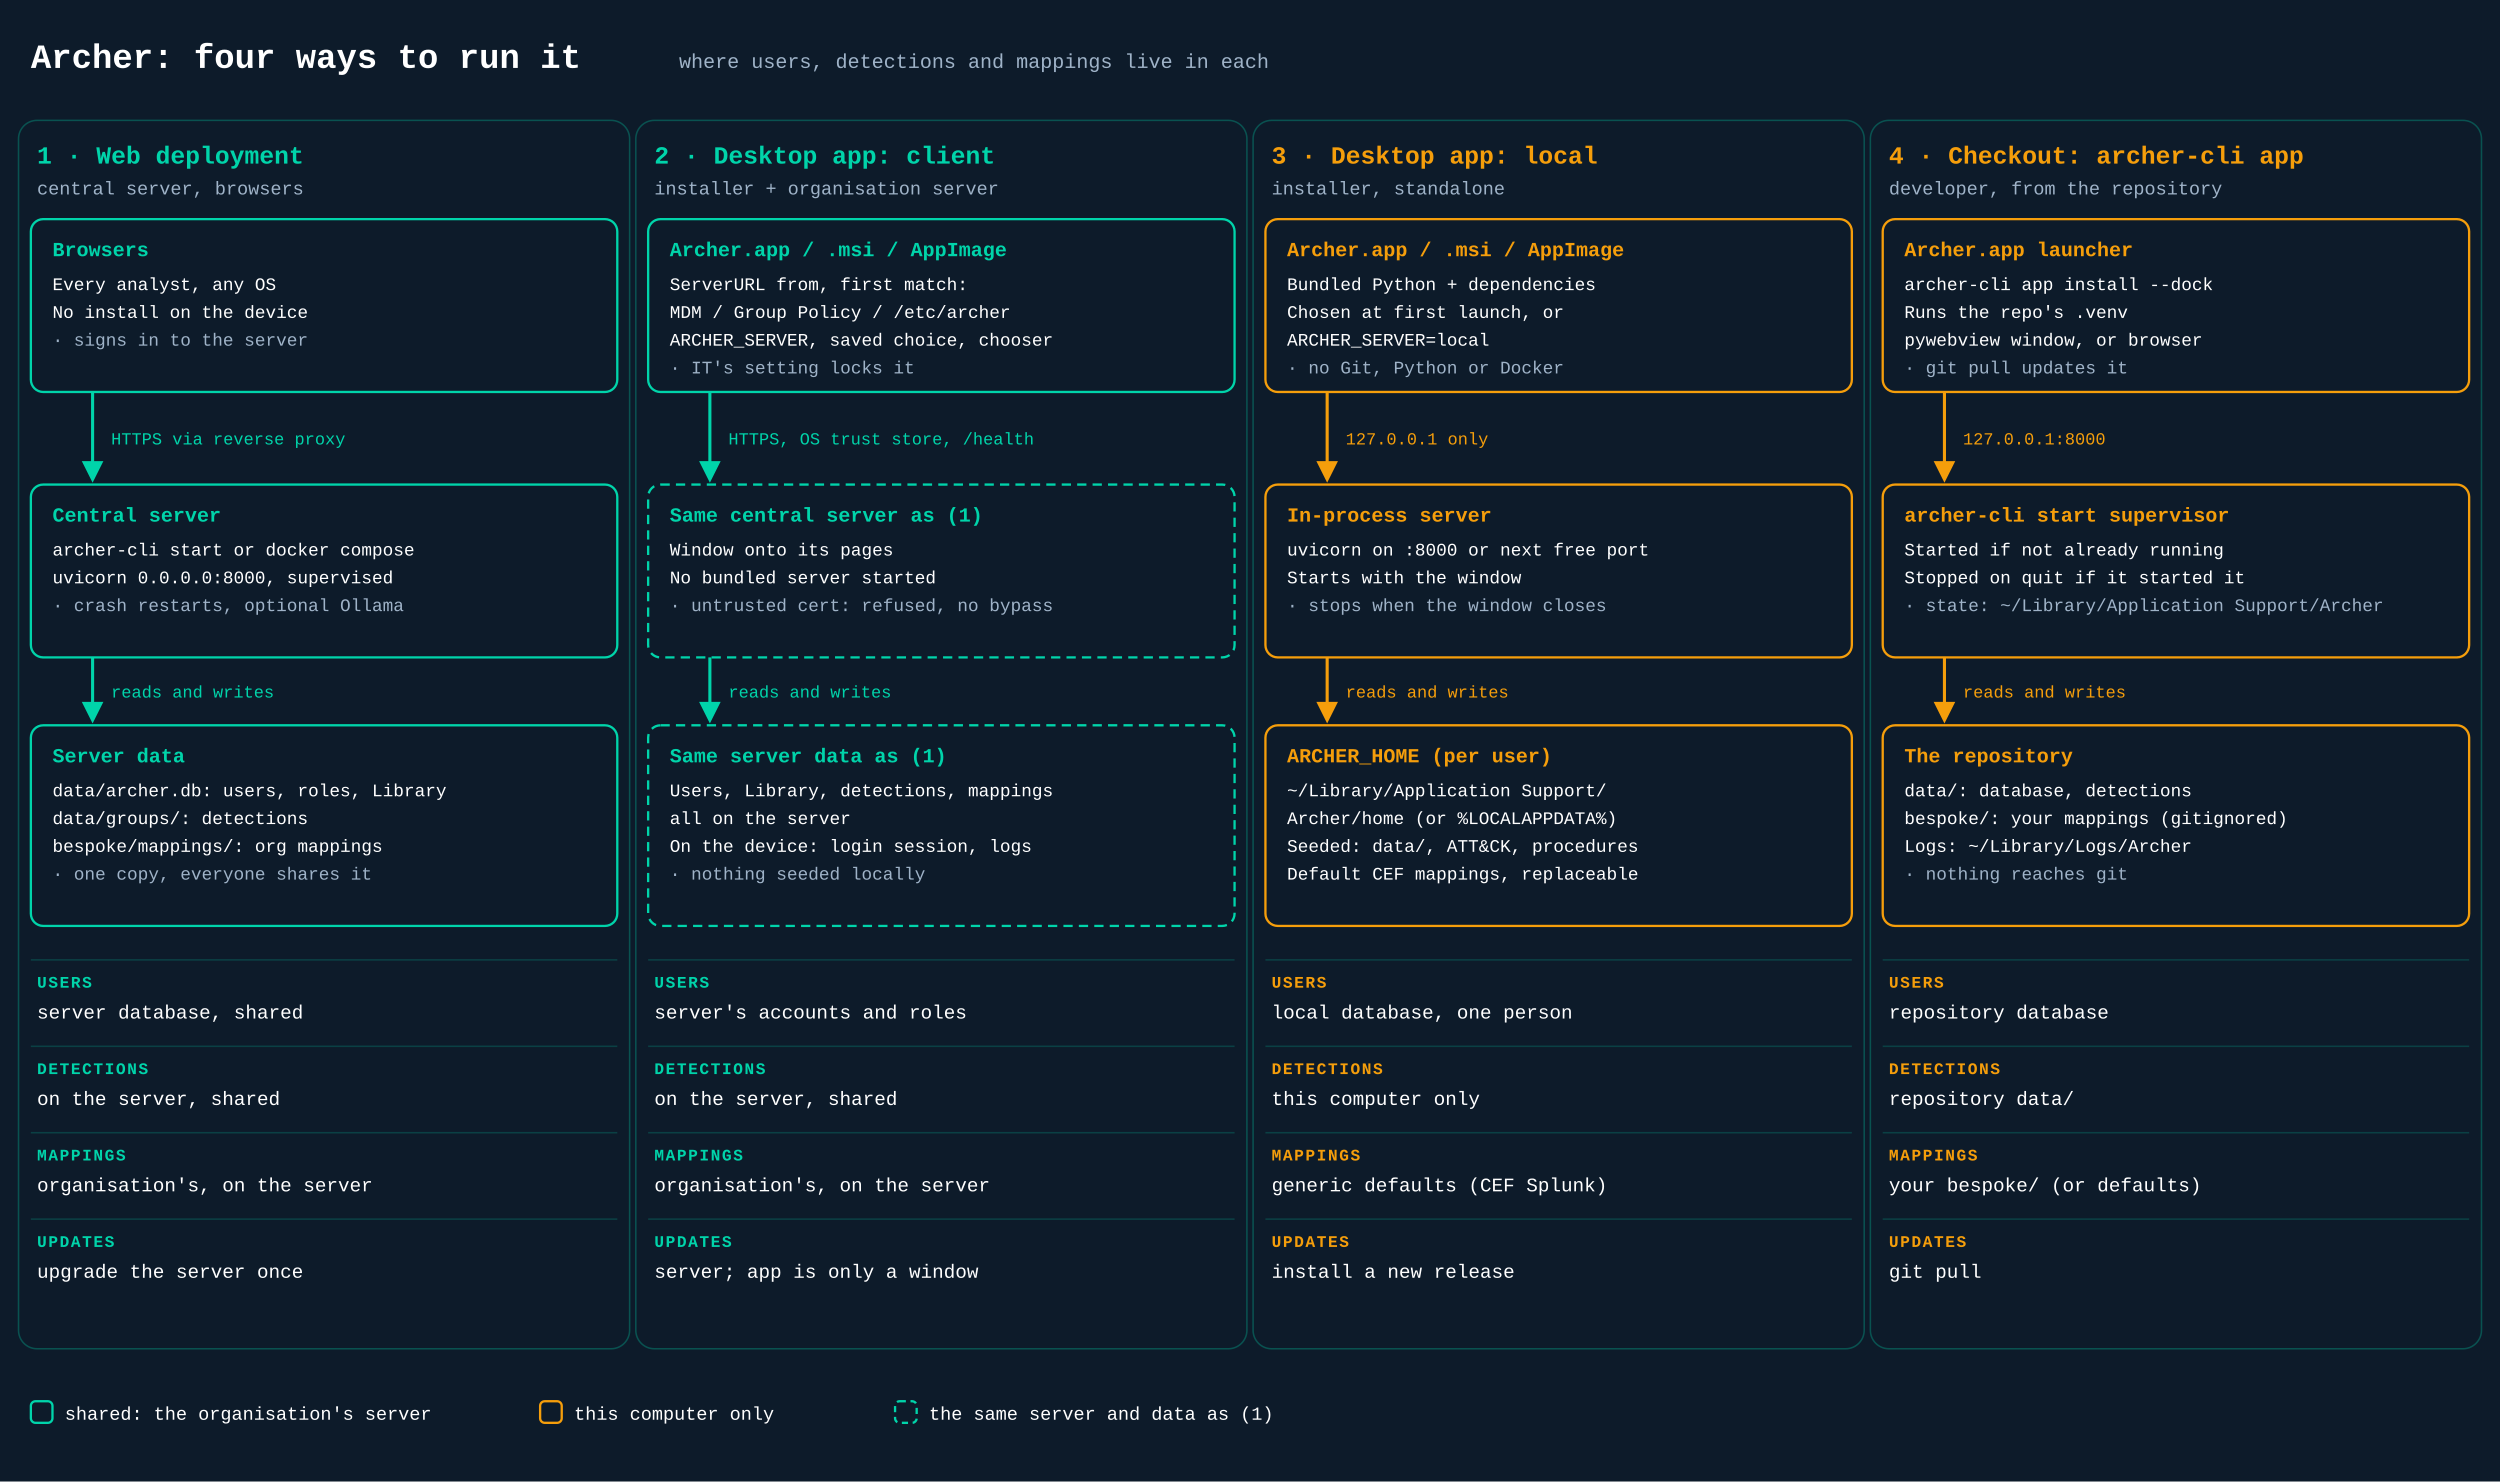
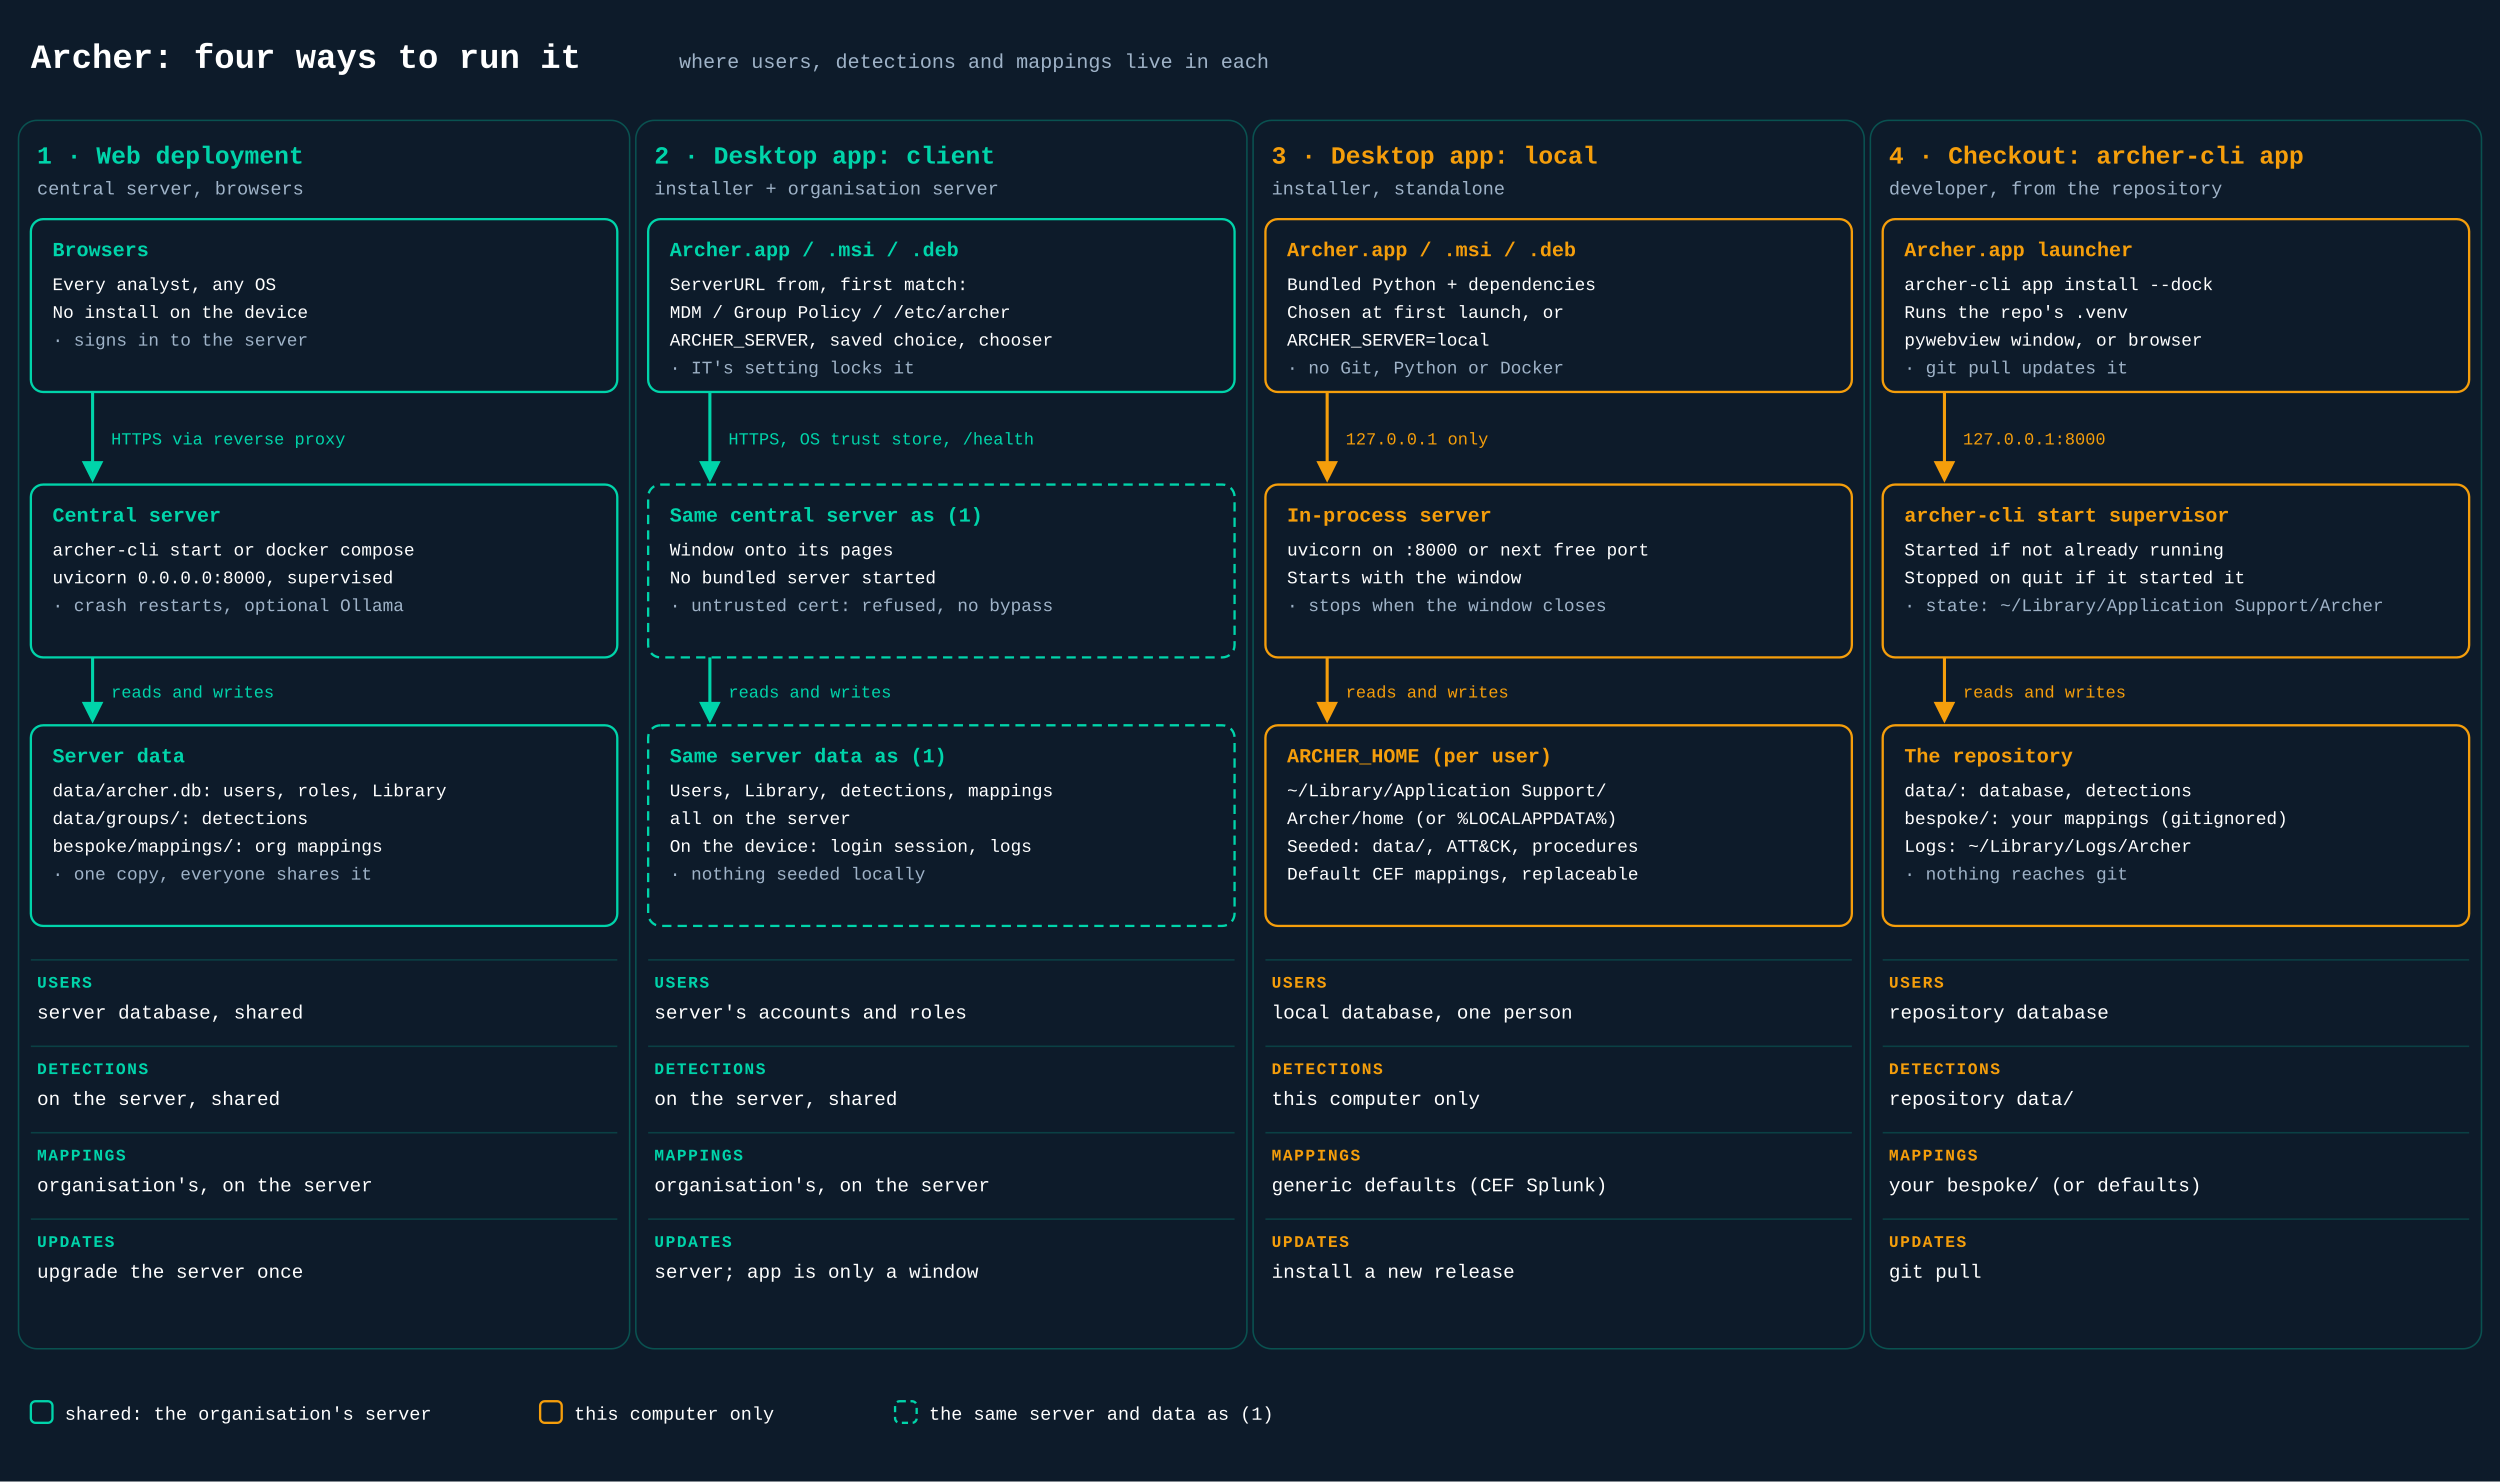
<svg xmlns="http://www.w3.org/2000/svg" viewBox="0 0 1620 960" font-family="'JetBrains Mono', 'Courier New', monospace">
  <defs>
    <marker id="t" viewBox="0 0 10 10" refX="8" refY="5" markerWidth="7" markerHeight="7" orient="auto">
      <path d="M0,0 L10,5 L0,10 z" fill="#00D4AA" />
    </marker>
    <marker id="a" viewBox="0 0 10 10" refX="8" refY="5" markerWidth="7" markerHeight="7" orient="auto">
      <path d="M0,0 L10,5 L0,10 z" fill="#F59E0B" />
    </marker>
  </defs>
  <rect width="1620" height="960" fill="#0D1B2A" />
  <text x="20" y="44" font-size="22" fill="#FFFFFF" font-weight="bold">Archer: four ways to run it</text>
  <text x="440" y="44" font-size="13" fill="#9FB3C8">where users, detections and mappings live in each</text>
  <rect x="12" y="78" width="396" height="796" rx="12" fill="none" stroke="rgba(0, 212, 170, 0.3)" stroke-width="1" />
  <text x="24" y="106" font-size="16" fill="#00D4AA" font-weight="bold" text-anchor="start">1 · Web deployment</text>
  <text x="24" y="126" font-size="12" fill="#9FB3C8" font-weight="normal" text-anchor="start">central server, browsers</text>
  <rect x="20" y="142" width="380" height="112" rx="8" fill="#0D1B2A" stroke="#00D4AA" stroke-width="1.5" />
  <text x="34" y="166" font-size="13" fill="#00D4AA" font-weight="bold" text-anchor="start">Browsers</text>
  <text x="34" y="188" font-size="11.5" fill="#FFFFFF" font-weight="normal" text-anchor="start">Every analyst, any OS</text>
  <text x="34" y="206" font-size="11.5" fill="#FFFFFF" font-weight="normal" text-anchor="start">No install on the device</text>
  <text x="34" y="224" font-size="11.5" fill="#9FB3C8" font-weight="normal" text-anchor="start">· signs in to the server</text>
  <line x1="60" y1="254" x2="60" y2="310" stroke="#00D4AA" stroke-width="2" marker-end="url(#t)" />
  <text x="72" y="288.0" font-size="11" fill="#00D4AA" font-weight="normal" text-anchor="start">HTTPS via reverse proxy</text>
  <rect x="20" y="314" width="380" height="112" rx="8" fill="#0D1B2A" stroke="#00D4AA" stroke-width="1.5" />
  <text x="34" y="338" font-size="13" fill="#00D4AA" font-weight="bold" text-anchor="start">Central server</text>
  <text x="34" y="360" font-size="11.5" fill="#FFFFFF" font-weight="normal" text-anchor="start">archer-cli start or docker compose</text>
  <text x="34" y="378" font-size="11.5" fill="#FFFFFF" font-weight="normal" text-anchor="start">uvicorn 0.0.0.0:8000, supervised</text>
  <text x="34" y="396" font-size="11.5" fill="#9FB3C8" font-weight="normal" text-anchor="start">· crash restarts, optional Ollama</text>
  <line x1="60" y1="426" x2="60" y2="466" stroke="#00D4AA" stroke-width="2" marker-end="url(#t)" />
  <text x="72" y="452.0" font-size="11" fill="#00D4AA" font-weight="normal" text-anchor="start">reads and writes</text>
  <rect x="20" y="470" width="380" height="130" rx="8" fill="#0D1B2A" stroke="#00D4AA" stroke-width="1.5" />
  <text x="34" y="494" font-size="13" fill="#00D4AA" font-weight="bold" text-anchor="start">Server data</text>
  <text x="34" y="516" font-size="11.5" fill="#FFFFFF" font-weight="normal" text-anchor="start">data/archer.db: users, roles, Library</text>
  <text x="34" y="534" font-size="11.5" fill="#FFFFFF" font-weight="normal" text-anchor="start">data/groups/: detections</text>
  <text x="34" y="552" font-size="11.5" fill="#FFFFFF" font-weight="normal" text-anchor="start">bespoke/mappings/: org mappings</text>
  <text x="34" y="570" font-size="11.5" fill="#9FB3C8" font-weight="normal" text-anchor="start">· one copy, everyone shares it</text>
  <line x1="20" y1="622" x2="400" y2="622" stroke="rgba(0, 212, 170, 0.2)" />
  <text x="24" y="640" font-size="10.5" fill="#00D4AA" font-weight="bold" text-anchor="start" letter-spacing="1">USERS</text>
  <text x="24" y="660" font-size="12.5" fill="#FFFFFF" font-weight="normal" text-anchor="start">server database, shared</text>
  <line x1="20" y1="678" x2="400" y2="678" stroke="rgba(0, 212, 170, 0.2)" />
  <text x="24" y="696" font-size="10.5" fill="#00D4AA" font-weight="bold" text-anchor="start" letter-spacing="1">DETECTIONS</text>
  <text x="24" y="716" font-size="12.5" fill="#FFFFFF" font-weight="normal" text-anchor="start">on the server, shared</text>
  <line x1="20" y1="734" x2="400" y2="734" stroke="rgba(0, 212, 170, 0.2)" />
  <text x="24" y="752" font-size="10.5" fill="#00D4AA" font-weight="bold" text-anchor="start" letter-spacing="1">MAPPINGS</text>
  <text x="24" y="772" font-size="12.5" fill="#FFFFFF" font-weight="normal" text-anchor="start">organisation's, on the server</text>
  <line x1="20" y1="790" x2="400" y2="790" stroke="rgba(0, 212, 170, 0.2)" />
  <text x="24" y="808" font-size="10.5" fill="#00D4AA" font-weight="bold" text-anchor="start" letter-spacing="1">UPDATES</text>
  <text x="24" y="828" font-size="12.5" fill="#FFFFFF" font-weight="normal" text-anchor="start">upgrade the server once</text>
  <rect x="412" y="78" width="396" height="796" rx="12" fill="none" stroke="rgba(0, 212, 170, 0.3)" stroke-width="1" />
  <text x="424" y="106" font-size="16" fill="#00D4AA" font-weight="bold" text-anchor="start">2 · Desktop app: client</text>
  <text x="424" y="126" font-size="12" fill="#9FB3C8" font-weight="normal" text-anchor="start">installer + organisation server</text>
  <rect x="420" y="142" width="380" height="112" rx="8" fill="#0D1B2A" stroke="#00D4AA" stroke-width="1.5" />
-   <text x="434" y="166" font-size="13" fill="#00D4AA" font-weight="bold" text-anchor="start">Archer.app / .msi / AppImage</text>
+   <text x="434" y="166" font-size="13" fill="#00D4AA" font-weight="bold" text-anchor="start">Archer.app / .msi / .deb</text>
  <text x="434" y="188" font-size="11.5" fill="#FFFFFF" font-weight="normal" text-anchor="start">ServerURL from, first match:</text>
  <text x="434" y="206" font-size="11.5" fill="#FFFFFF" font-weight="normal" text-anchor="start">MDM / Group Policy / /etc/archer</text>
  <text x="434" y="224" font-size="11.5" fill="#FFFFFF" font-weight="normal" text-anchor="start">ARCHER_SERVER, saved choice, chooser</text>
  <text x="434" y="242" font-size="11.5" fill="#9FB3C8" font-weight="normal" text-anchor="start">· IT's setting locks it</text>
  <line x1="460" y1="254" x2="460" y2="310" stroke="#00D4AA" stroke-width="2" marker-end="url(#t)" />
  <text x="472" y="288.0" font-size="11" fill="#00D4AA" font-weight="normal" text-anchor="start">HTTPS, OS trust store, /health</text>
  <rect x="420" y="314" width="380" height="112" rx="8" fill="#0D1B2A" stroke="#00D4AA" stroke-width="1.5" stroke-dasharray="6 4" />
  <text x="434" y="338" font-size="13" fill="#00D4AA" font-weight="bold" text-anchor="start">Same central server as (1)</text>
  <text x="434" y="360" font-size="11.5" fill="#FFFFFF" font-weight="normal" text-anchor="start">Window onto its pages</text>
  <text x="434" y="378" font-size="11.5" fill="#FFFFFF" font-weight="normal" text-anchor="start">No bundled server started</text>
  <text x="434" y="396" font-size="11.5" fill="#9FB3C8" font-weight="normal" text-anchor="start">· untrusted cert: refused, no bypass</text>
  <line x1="460" y1="426" x2="460" y2="466" stroke="#00D4AA" stroke-width="2" marker-end="url(#t)" />
  <text x="472" y="452.0" font-size="11" fill="#00D4AA" font-weight="normal" text-anchor="start">reads and writes</text>
  <rect x="420" y="470" width="380" height="130" rx="8" fill="#0D1B2A" stroke="#00D4AA" stroke-width="1.5" stroke-dasharray="6 4" />
  <text x="434" y="494" font-size="13" fill="#00D4AA" font-weight="bold" text-anchor="start">Same server data as (1)</text>
  <text x="434" y="516" font-size="11.5" fill="#FFFFFF" font-weight="normal" text-anchor="start">Users, Library, detections, mappings</text>
  <text x="434" y="534" font-size="11.5" fill="#FFFFFF" font-weight="normal" text-anchor="start">all on the server</text>
  <text x="434" y="552" font-size="11.5" fill="#FFFFFF" font-weight="normal" text-anchor="start">On the device: login session, logs</text>
  <text x="434" y="570" font-size="11.5" fill="#9FB3C8" font-weight="normal" text-anchor="start">· nothing seeded locally</text>
  <line x1="420" y1="622" x2="800" y2="622" stroke="rgba(0, 212, 170, 0.2)" />
  <text x="424" y="640" font-size="10.5" fill="#00D4AA" font-weight="bold" text-anchor="start" letter-spacing="1">USERS</text>
  <text x="424" y="660" font-size="12.5" fill="#FFFFFF" font-weight="normal" text-anchor="start">server's accounts and roles</text>
  <line x1="420" y1="678" x2="800" y2="678" stroke="rgba(0, 212, 170, 0.2)" />
  <text x="424" y="696" font-size="10.5" fill="#00D4AA" font-weight="bold" text-anchor="start" letter-spacing="1">DETECTIONS</text>
  <text x="424" y="716" font-size="12.5" fill="#FFFFFF" font-weight="normal" text-anchor="start">on the server, shared</text>
  <line x1="420" y1="734" x2="800" y2="734" stroke="rgba(0, 212, 170, 0.2)" />
  <text x="424" y="752" font-size="10.5" fill="#00D4AA" font-weight="bold" text-anchor="start" letter-spacing="1">MAPPINGS</text>
  <text x="424" y="772" font-size="12.5" fill="#FFFFFF" font-weight="normal" text-anchor="start">organisation's, on the server</text>
  <line x1="420" y1="790" x2="800" y2="790" stroke="rgba(0, 212, 170, 0.2)" />
  <text x="424" y="808" font-size="10.5" fill="#00D4AA" font-weight="bold" text-anchor="start" letter-spacing="1">UPDATES</text>
  <text x="424" y="828" font-size="12.5" fill="#FFFFFF" font-weight="normal" text-anchor="start">server; app is only a window</text>
  <rect x="812" y="78" width="396" height="796" rx="12" fill="none" stroke="rgba(0, 212, 170, 0.3)" stroke-width="1" />
  <text x="824" y="106" font-size="16" fill="#F59E0B" font-weight="bold" text-anchor="start">3 · Desktop app: local</text>
  <text x="824" y="126" font-size="12" fill="#9FB3C8" font-weight="normal" text-anchor="start">installer, standalone</text>
  <rect x="820" y="142" width="380" height="112" rx="8" fill="#0D1B2A" stroke="#F59E0B" stroke-width="1.5" />
-   <text x="834" y="166" font-size="13" fill="#F59E0B" font-weight="bold" text-anchor="start">Archer.app / .msi / AppImage</text>
+   <text x="834" y="166" font-size="13" fill="#F59E0B" font-weight="bold" text-anchor="start">Archer.app / .msi / .deb</text>
  <text x="834" y="188" font-size="11.5" fill="#FFFFFF" font-weight="normal" text-anchor="start">Bundled Python + dependencies</text>
  <text x="834" y="206" font-size="11.5" fill="#FFFFFF" font-weight="normal" text-anchor="start">Chosen at first launch, or</text>
  <text x="834" y="224" font-size="11.5" fill="#FFFFFF" font-weight="normal" text-anchor="start">ARCHER_SERVER=local</text>
  <text x="834" y="242" font-size="11.5" fill="#9FB3C8" font-weight="normal" text-anchor="start">· no Git, Python or Docker</text>
  <line x1="860" y1="254" x2="860" y2="310" stroke="#F59E0B" stroke-width="2" marker-end="url(#a)" />
  <text x="872" y="288.0" font-size="11" fill="#F59E0B" font-weight="normal" text-anchor="start">127.0.0.1 only</text>
  <rect x="820" y="314" width="380" height="112" rx="8" fill="#0D1B2A" stroke="#F59E0B" stroke-width="1.5" />
  <text x="834" y="338" font-size="13" fill="#F59E0B" font-weight="bold" text-anchor="start">In-process server</text>
  <text x="834" y="360" font-size="11.5" fill="#FFFFFF" font-weight="normal" text-anchor="start">uvicorn on :8000 or next free port</text>
  <text x="834" y="378" font-size="11.5" fill="#FFFFFF" font-weight="normal" text-anchor="start">Starts with the window</text>
  <text x="834" y="396" font-size="11.5" fill="#9FB3C8" font-weight="normal" text-anchor="start">· stops when the window closes</text>
  <line x1="860" y1="426" x2="860" y2="466" stroke="#F59E0B" stroke-width="2" marker-end="url(#a)" />
  <text x="872" y="452.0" font-size="11" fill="#F59E0B" font-weight="normal" text-anchor="start">reads and writes</text>
  <rect x="820" y="470" width="380" height="130" rx="8" fill="#0D1B2A" stroke="#F59E0B" stroke-width="1.5" />
  <text x="834" y="494" font-size="13" fill="#F59E0B" font-weight="bold" text-anchor="start">ARCHER_HOME (per user)</text>
  <text x="834" y="516" font-size="11.5" fill="#FFFFFF" font-weight="normal" text-anchor="start">~/Library/Application Support/</text>
  <text x="834" y="534" font-size="11.5" fill="#FFFFFF" font-weight="normal" text-anchor="start">  Archer/home (or %LOCALAPPDATA%)</text>
  <text x="834" y="552" font-size="11.5" fill="#FFFFFF" font-weight="normal" text-anchor="start">Seeded: data/, ATT&amp;CK, procedures</text>
  <text x="834" y="570" font-size="11.5" fill="#FFFFFF" font-weight="normal" text-anchor="start">Default CEF mappings, replaceable</text>
  <line x1="820" y1="622" x2="1200" y2="622" stroke="rgba(0, 212, 170, 0.2)" />
  <text x="824" y="640" font-size="10.5" fill="#F59E0B" font-weight="bold" text-anchor="start" letter-spacing="1">USERS</text>
  <text x="824" y="660" font-size="12.5" fill="#FFFFFF" font-weight="normal" text-anchor="start">local database, one person</text>
  <line x1="820" y1="678" x2="1200" y2="678" stroke="rgba(0, 212, 170, 0.2)" />
  <text x="824" y="696" font-size="10.5" fill="#F59E0B" font-weight="bold" text-anchor="start" letter-spacing="1">DETECTIONS</text>
  <text x="824" y="716" font-size="12.5" fill="#FFFFFF" font-weight="normal" text-anchor="start">this computer only</text>
  <line x1="820" y1="734" x2="1200" y2="734" stroke="rgba(0, 212, 170, 0.2)" />
  <text x="824" y="752" font-size="10.5" fill="#F59E0B" font-weight="bold" text-anchor="start" letter-spacing="1">MAPPINGS</text>
  <text x="824" y="772" font-size="12.5" fill="#FFFFFF" font-weight="normal" text-anchor="start">generic defaults (CEF Splunk)</text>
  <line x1="820" y1="790" x2="1200" y2="790" stroke="rgba(0, 212, 170, 0.2)" />
  <text x="824" y="808" font-size="10.5" fill="#F59E0B" font-weight="bold" text-anchor="start" letter-spacing="1">UPDATES</text>
  <text x="824" y="828" font-size="12.5" fill="#FFFFFF" font-weight="normal" text-anchor="start">install a new release</text>
  <rect x="1212" y="78" width="396" height="796" rx="12" fill="none" stroke="rgba(0, 212, 170, 0.3)" stroke-width="1" />
  <text x="1224" y="106" font-size="16" fill="#F59E0B" font-weight="bold" text-anchor="start">4 · Checkout: archer-cli app</text>
  <text x="1224" y="126" font-size="12" fill="#9FB3C8" font-weight="normal" text-anchor="start">developer, from the repository</text>
  <rect x="1220" y="142" width="380" height="112" rx="8" fill="#0D1B2A" stroke="#F59E0B" stroke-width="1.5" />
  <text x="1234" y="166" font-size="13" fill="#F59E0B" font-weight="bold" text-anchor="start">Archer.app launcher</text>
  <text x="1234" y="188" font-size="11.5" fill="#FFFFFF" font-weight="normal" text-anchor="start">archer-cli app install --dock</text>
  <text x="1234" y="206" font-size="11.5" fill="#FFFFFF" font-weight="normal" text-anchor="start">Runs the repo's .venv</text>
  <text x="1234" y="224" font-size="11.5" fill="#FFFFFF" font-weight="normal" text-anchor="start">pywebview window, or browser</text>
  <text x="1234" y="242" font-size="11.5" fill="#9FB3C8" font-weight="normal" text-anchor="start">· git pull updates it</text>
  <line x1="1260" y1="254" x2="1260" y2="310" stroke="#F59E0B" stroke-width="2" marker-end="url(#a)" />
  <text x="1272" y="288.0" font-size="11" fill="#F59E0B" font-weight="normal" text-anchor="start">127.0.0.1:8000</text>
  <rect x="1220" y="314" width="380" height="112" rx="8" fill="#0D1B2A" stroke="#F59E0B" stroke-width="1.5" />
  <text x="1234" y="338" font-size="13" fill="#F59E0B" font-weight="bold" text-anchor="start">archer-cli start supervisor</text>
  <text x="1234" y="360" font-size="11.5" fill="#FFFFFF" font-weight="normal" text-anchor="start">Started if not already running</text>
  <text x="1234" y="378" font-size="11.5" fill="#FFFFFF" font-weight="normal" text-anchor="start">Stopped on quit if it started it</text>
  <text x="1234" y="396" font-size="11.5" fill="#9FB3C8" font-weight="normal" text-anchor="start">· state: ~/Library/Application Support/Archer</text>
  <line x1="1260" y1="426" x2="1260" y2="466" stroke="#F59E0B" stroke-width="2" marker-end="url(#a)" />
  <text x="1272" y="452.0" font-size="11" fill="#F59E0B" font-weight="normal" text-anchor="start">reads and writes</text>
  <rect x="1220" y="470" width="380" height="130" rx="8" fill="#0D1B2A" stroke="#F59E0B" stroke-width="1.5" />
  <text x="1234" y="494" font-size="13" fill="#F59E0B" font-weight="bold" text-anchor="start">The repository</text>
  <text x="1234" y="516" font-size="11.5" fill="#FFFFFF" font-weight="normal" text-anchor="start">data/: database, detections</text>
  <text x="1234" y="534" font-size="11.5" fill="#FFFFFF" font-weight="normal" text-anchor="start">bespoke/: your mappings (gitignored)</text>
  <text x="1234" y="552" font-size="11.5" fill="#FFFFFF" font-weight="normal" text-anchor="start">Logs: ~/Library/Logs/Archer</text>
  <text x="1234" y="570" font-size="11.5" fill="#9FB3C8" font-weight="normal" text-anchor="start">· nothing reaches git</text>
  <line x1="1220" y1="622" x2="1600" y2="622" stroke="rgba(0, 212, 170, 0.2)" />
  <text x="1224" y="640" font-size="10.5" fill="#F59E0B" font-weight="bold" text-anchor="start" letter-spacing="1">USERS</text>
  <text x="1224" y="660" font-size="12.5" fill="#FFFFFF" font-weight="normal" text-anchor="start">repository database</text>
  <line x1="1220" y1="678" x2="1600" y2="678" stroke="rgba(0, 212, 170, 0.2)" />
  <text x="1224" y="696" font-size="10.5" fill="#F59E0B" font-weight="bold" text-anchor="start" letter-spacing="1">DETECTIONS</text>
  <text x="1224" y="716" font-size="12.5" fill="#FFFFFF" font-weight="normal" text-anchor="start">repository data/</text>
  <line x1="1220" y1="734" x2="1600" y2="734" stroke="rgba(0, 212, 170, 0.2)" />
  <text x="1224" y="752" font-size="10.5" fill="#F59E0B" font-weight="bold" text-anchor="start" letter-spacing="1">MAPPINGS</text>
  <text x="1224" y="772" font-size="12.5" fill="#FFFFFF" font-weight="normal" text-anchor="start">your bespoke/ (or defaults)</text>
  <line x1="1220" y1="790" x2="1600" y2="790" stroke="rgba(0, 212, 170, 0.2)" />
  <text x="1224" y="808" font-size="10.5" fill="#F59E0B" font-weight="bold" text-anchor="start" letter-spacing="1">UPDATES</text>
  <text x="1224" y="828" font-size="12.5" fill="#FFFFFF" font-weight="normal" text-anchor="start">git pull</text>
  <g transform="translate(20, 908)">
    <rect width="14" height="14" rx="3" fill="#0D1B2A" stroke="#00D4AA" stroke-width="1.5" />
    <text x="22" y="12" font-size="12" fill="#FFFFFF">shared: the organisation's server</text>
    <rect x="330" width="14" height="14" rx="3" fill="#0D1B2A" stroke="#F59E0B" stroke-width="1.5" />
    <text x="352" y="12" font-size="12" fill="#FFFFFF">this computer only</text>
    <rect x="560" width="14" height="14" rx="3" fill="#0D1B2A" stroke="#00D4AA" stroke-width="1.5" stroke-dasharray="4 3" />
    <text x="582" y="12" font-size="12" fill="#FFFFFF">the same server and data as (1)</text>
  </g>
</svg>
